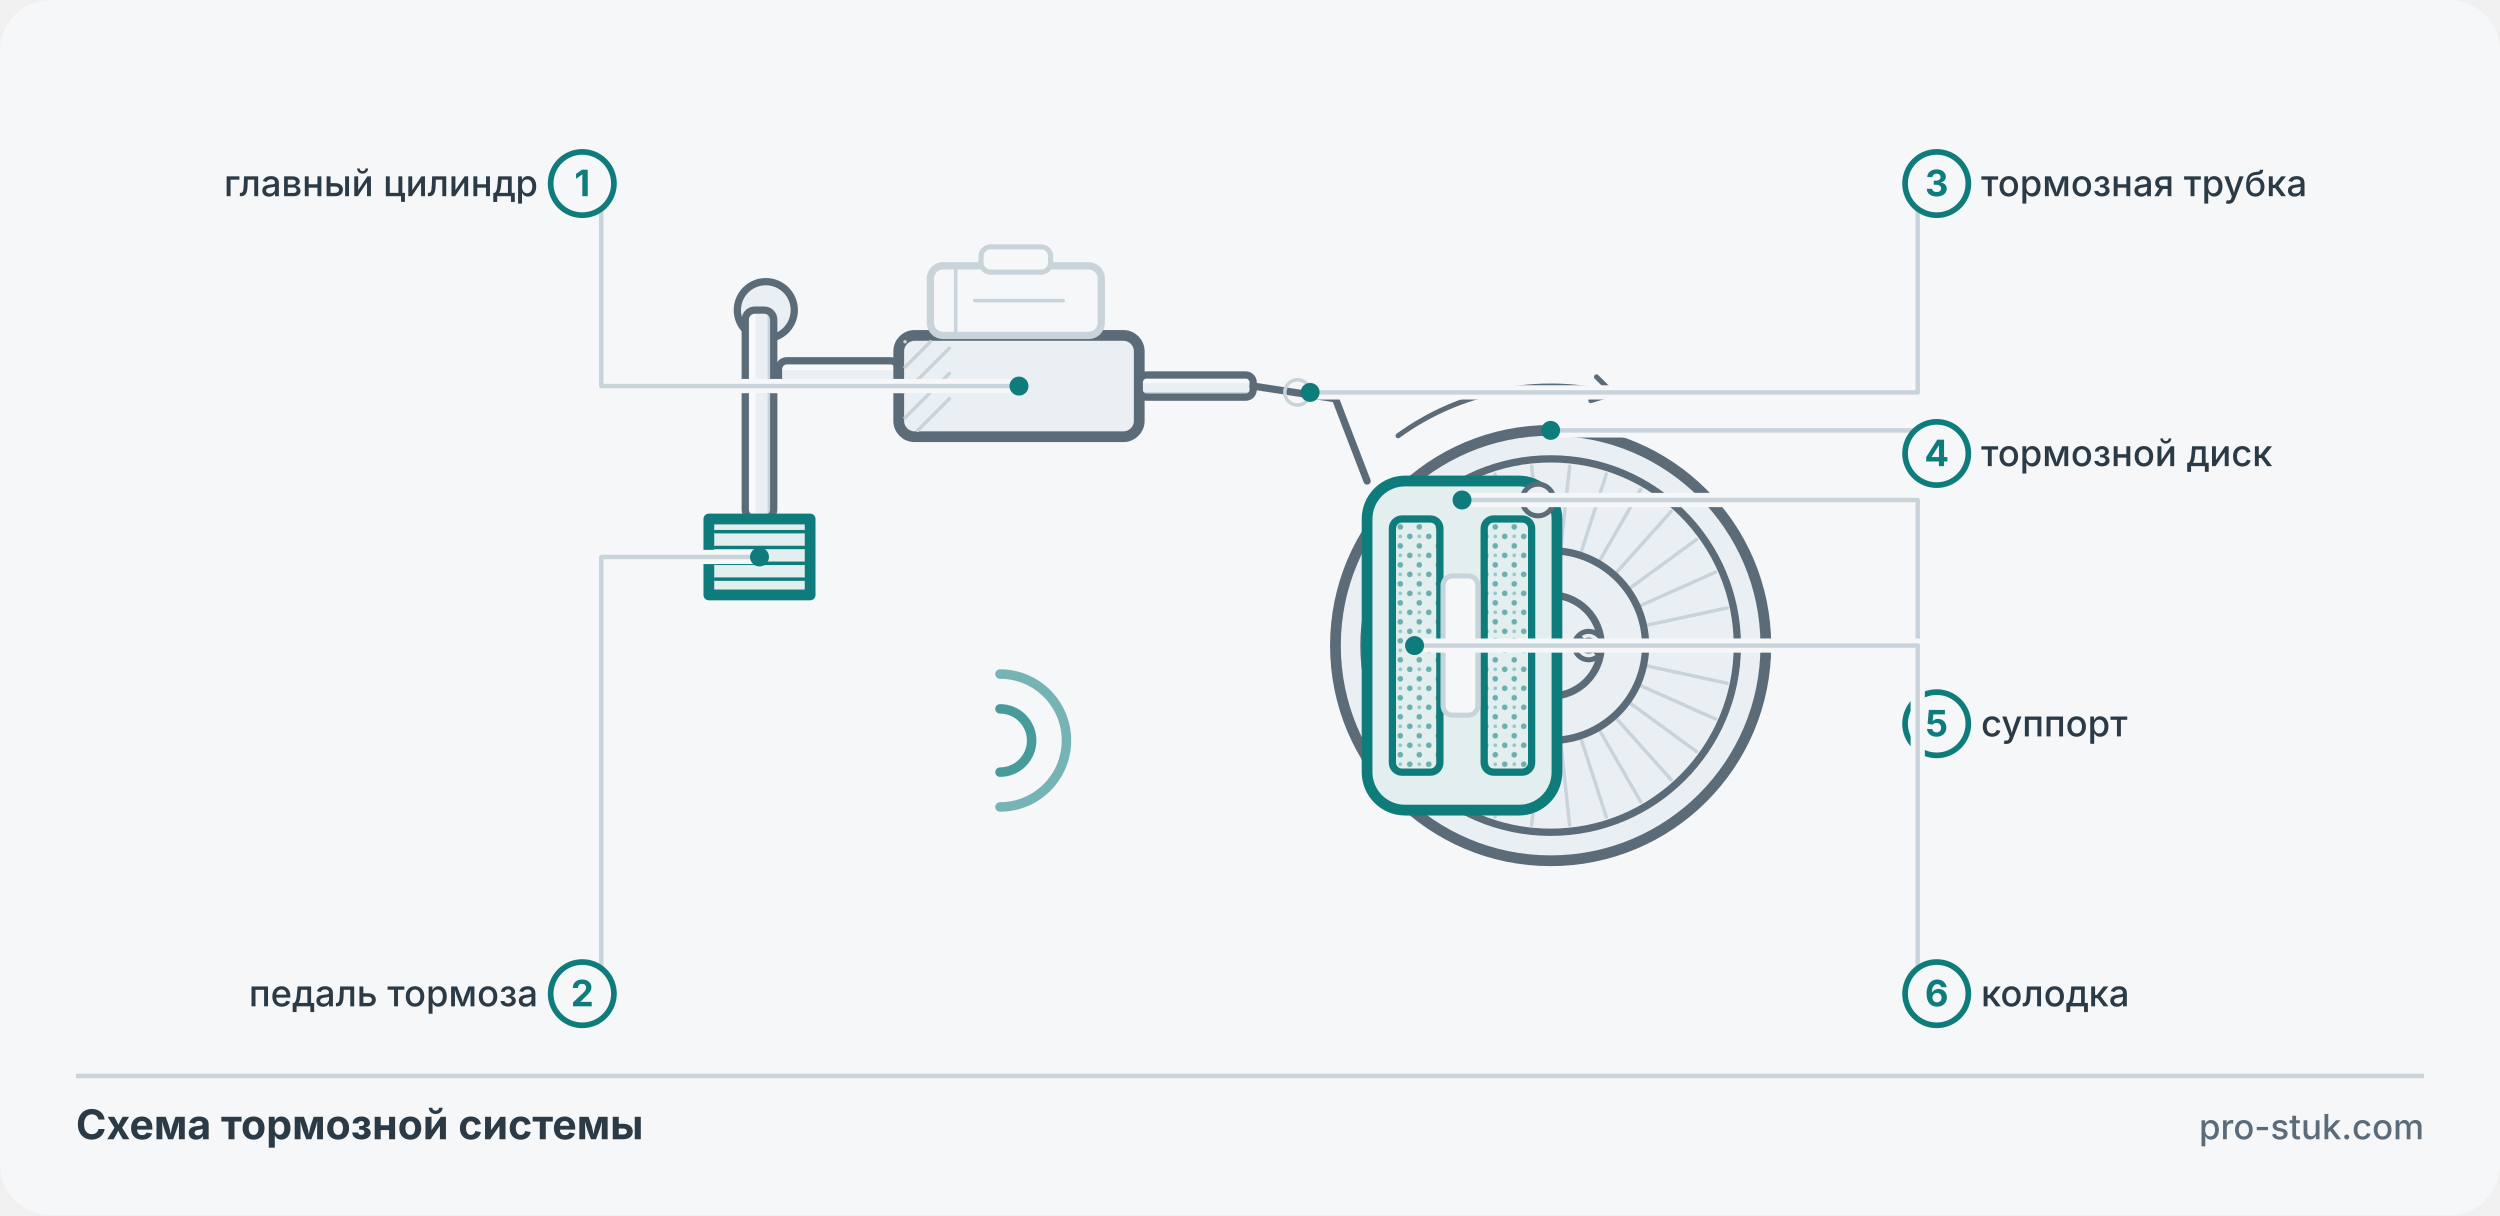
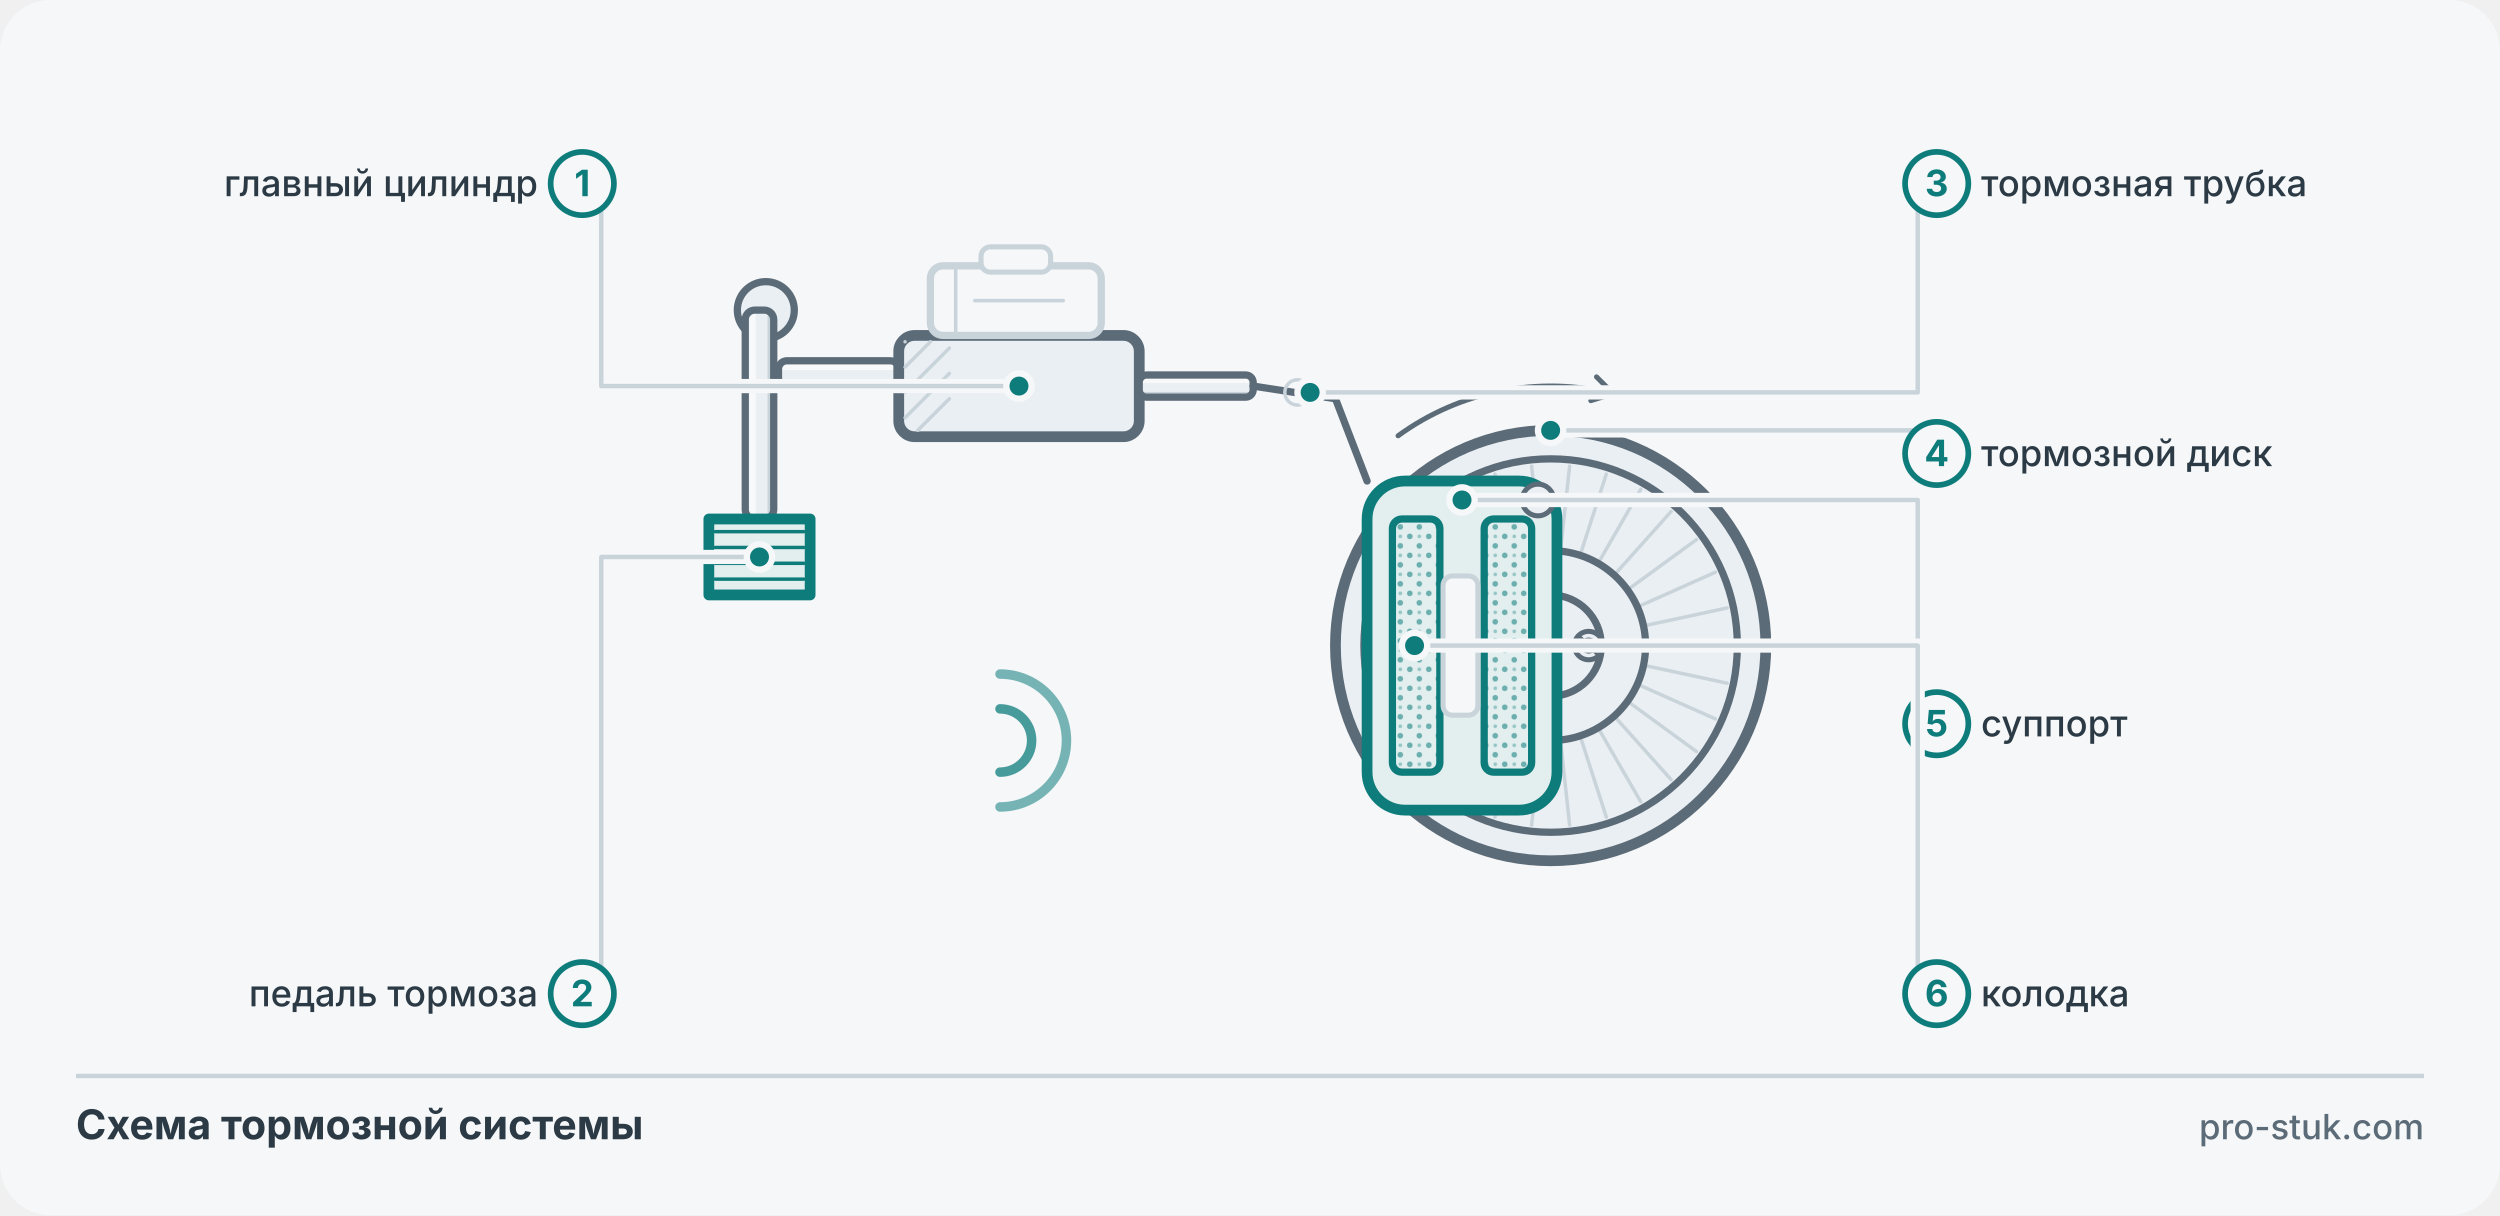
<svg xmlns="http://www.w3.org/2000/svg" viewBox="0 0 790 384" role="img" aria-label="Схема тормозной системы">
  <defs>
    <pattern id="mRub" width="7" height="7" patternUnits="userSpaceOnUse">
      <path d="M0 7 L7 0 M-1 1 L1 -1 M6 8 L8 6" stroke="#C9D3DA" stroke-width="1" />
      <path d="M0 0 L7 7 M-1 6 L1 8 M6 -1 L8 1" stroke="#C9D3DA" stroke-width="1" />
    </pattern>
    <pattern id="mCer" width="8" height="8" patternUnits="userSpaceOnUse">
      <circle cx="2" cy="2" r="1.2" fill="#C9D3DA" />
      <circle cx="6" cy="6" r="1.2" fill="#C9D3DA" />
    </pattern>
    <pattern id="mFric" width="6" height="6" patternUnits="userSpaceOnUse">
      <circle cx="1.5" cy="1.5" r="0.9" fill="#0E7C7B" opacity="0.55" />
      <circle cx="4.5" cy="4.5" r="0.9" fill="#0E7C7B" opacity="0.55" />
      <circle cx="4.5" cy="1.5" r="0.6" fill="#0E7C7B" opacity="0.35" />
    </pattern>
    <pattern id="mMet" width="6" height="6" patternUnits="userSpaceOnUse" patternTransform="rotate(45)">
      <path d="M0 0 V6" stroke="#C9D3DA" stroke-width="1" />
    </pattern>
  </defs>
  <rect width="790" height="384" rx="16" fill="#F5F7F9" />
  <g id="hl" />
  <g transform="translate(198,66)">
    <g fill="none" stroke-linecap="round" stroke-linejoin="round">
      <circle cx="44.0" cy="32.0" r="9.0" stroke="#5C6B78" stroke-width="2.3" fill="#EAEFF3" />
      <rect x="37.5" y="32.0" width="9.0" height="66.0" rx="3" stroke="none" stroke-width="0" fill="#EAEFF3" />
      <rect x="38.8" y="32.0" width="2.0" height="66.0" fill="#FFFFFF" opacity="0.65" />
      <path d="M 45.1 32.0 L 45.1 98.0" stroke="#C9D3DA" stroke-width="1.1" />
      <rect x="37.5" y="32.0" width="9.0" height="66.0" rx="3" stroke="#5C6B78" stroke-width="2.3" fill="none" />
      <path d="M 26.0 98.0 L 58.0 98.0 L 58.0 122.0 L 26.0 122.0 Z" stroke="#0E7C7B" stroke-width="3.4" fill="#E3EFEF" />
      <path d="M 28.0 102.0 L 56.0 102.0" stroke="#0E7C7B" stroke-width="1.1" />
      <path d="M 28.0 107.0 L 56.0 107.0" stroke="#0E7C7B" stroke-width="1.1" />
      <path d="M 28.0 112.0 L 56.0 112.0" stroke="#0E7C7B" stroke-width="1.1" />
      <path d="M 28.0 117.0 L 56.0 117.0" stroke="#0E7C7B" stroke-width="1.1" />
      <rect x="48.0" y="48.0" width="38.0" height="8.0" rx="2.667" stroke="none" stroke-width="0" fill="#EAEFF3" />
      <rect x="48.0" y="49.1" width="38.0" height="1.8" fill="#FFFFFF" opacity="0.65" />
      <path d="M 48.0 54.7 L 86.0 54.7" stroke="#C9D3DA" stroke-width="1.1" />
      <rect x="48.0" y="48.0" width="38.0" height="8.0" rx="2.667" stroke="#5C6B78" stroke-width="2.3" fill="none" />
      <rect x="86.0" y="40.0" width="76.0" height="32.0" rx="5" stroke="#5C6B78" stroke-width="3.4" fill="#EAEFF3" />
      <path d="M 88.0 42.0 L 88.0 42.0" stroke="#C9D3DA" stroke-width="1.1" />
      <path d="M 96.0 42.0 L 88.0 50.0" stroke="#C9D3DA" stroke-width="1.1" />
      <path d="M 102.0 44.0 L 88.0 58.0" stroke="#C9D3DA" stroke-width="1.1" />
      <path d="M 102.0 52.0 L 88.0 66.0" stroke="#C9D3DA" stroke-width="1.1" />
      <path d="M 102.0 60.0 L 92.0 70.0" stroke="#C9D3DA" stroke-width="1.1" />
      <rect x="96.0" y="18.0" width="54.0" height="22.0" rx="4" stroke="#C9D3DA" stroke-width="2.3" fill="#F5F7F9" />
      <path d="M 104.0 18.0 L 104.0 40.0" stroke="#C9D3DA" stroke-width="1.1" />
      <rect x="112.0" y="12.0" width="22.0" height="8.0" rx="3" stroke="#C9D3DA" stroke-width="1.6" fill="#F5F7F9" />
      <path d="M 110.0 29.0 L 138.0 29.0" stroke="#C9D3DA" stroke-width="1.1" />
      <rect x="162.0" y="52.5" width="36.0" height="7.0" rx="2.333" stroke="none" stroke-width="0" fill="#EAEFF3" />
      <rect x="162.0" y="53.5" width="36.0" height="1.5" fill="#FFFFFF" opacity="0.65" />
      <path d="M 162.0 58.4 L 198.0 58.4" stroke="#C9D3DA" stroke-width="1.1" />
      <rect x="162.0" y="52.5" width="36.0" height="7.0" rx="2.333" stroke="#5C6B78" stroke-width="2.3" fill="none" />
      <path d="M 198.0 56.0 L 224.0 60.0 L 234.0 86.0" stroke="#5C6B78" stroke-width="2.3" fill="none" />
      <circle cx="212.0" cy="58.0" r="4.0" stroke="#C9D3DA" stroke-width="1.1" fill="none" />
      <circle cx="292.0" cy="138.0" r="68.0" stroke="#5C6B78" stroke-width="3.4" fill="#EAEFF3" />
      <circle cx="292.0" cy="138.0" r="59.0" stroke="#5C6B78" stroke-width="2.3" fill="none" />
      <path d="M 322.0 138.0 L 349.0 138.0" stroke="#C9D3DA" stroke-width="1.1" />
      <path d="M 321.3 144.2 L 347.8 149.9" stroke="#C9D3DA" stroke-width="1.1" />
      <path d="M 319.4 150.2 L 344.1 161.2" stroke="#C9D3DA" stroke-width="1.1" />
      <path d="M 316.3 155.6 L 338.1 171.5" stroke="#C9D3DA" stroke-width="1.1" />
      <path d="M 312.1 160.3 L 330.1 180.4" stroke="#C9D3DA" stroke-width="1.1" />
      <path d="M 307.0 164.0 L 320.5 187.4" stroke="#C9D3DA" stroke-width="1.1" />
      <path d="M 301.3 166.5 L 309.6 192.2" stroke="#C9D3DA" stroke-width="1.1" />
      <path d="M 295.1 167.8 L 298.0 194.7" stroke="#C9D3DA" stroke-width="1.1" />
      <path d="M 288.9 167.8 L 286.0 194.7" stroke="#C9D3DA" stroke-width="1.1" />
      <path d="M 282.7 166.5 L 274.4 192.2" stroke="#C9D3DA" stroke-width="1.1" />
      <path d="M 277.0 164.0 L 263.5 187.4" stroke="#C9D3DA" stroke-width="1.1" />
      <path d="M 271.9 160.3 L 253.9 180.4" stroke="#C9D3DA" stroke-width="1.1" />
      <path d="M 267.7 155.6 L 245.9 171.5" stroke="#C9D3DA" stroke-width="1.1" />
      <path d="M 264.6 150.2 L 239.9 161.2" stroke="#C9D3DA" stroke-width="1.1" />
      <path d="M 262.7 144.2 L 236.2 149.9" stroke="#C9D3DA" stroke-width="1.1" />
      <path d="M 262.0 138.0 L 235.0 138.0" stroke="#C9D3DA" stroke-width="1.1" />
      <path d="M 262.7 131.8 L 236.2 126.1" stroke="#C9D3DA" stroke-width="1.1" />
      <path d="M 264.6 125.8 L 239.9 114.8" stroke="#C9D3DA" stroke-width="1.1" />
      <path d="M 267.7 120.4 L 245.9 104.5" stroke="#C9D3DA" stroke-width="1.1" />
      <path d="M 271.9 115.7 L 253.9 95.6" stroke="#C9D3DA" stroke-width="1.1" />
      <path d="M 277.0 112.0 L 263.5 88.6" stroke="#C9D3DA" stroke-width="1.1" />
      <path d="M 282.7 109.5 L 274.4 83.8" stroke="#C9D3DA" stroke-width="1.1" />
      <path d="M 288.9 108.2 L 286.0 81.3" stroke="#C9D3DA" stroke-width="1.1" />
      <path d="M 295.1 108.2 L 298.0 81.3" stroke="#C9D3DA" stroke-width="1.1" />
      <path d="M 301.3 109.5 L 309.6 83.8" stroke="#C9D3DA" stroke-width="1.1" />
      <path d="M 307.0 112.0 L 320.5 88.6" stroke="#C9D3DA" stroke-width="1.1" />
      <path d="M 312.1 115.7 L 330.1 95.6" stroke="#C9D3DA" stroke-width="1.1" />
      <path d="M 316.3 120.4 L 338.1 104.5" stroke="#C9D3DA" stroke-width="1.1" />
      <path d="M 319.4 125.8 L 344.1 114.8" stroke="#C9D3DA" stroke-width="1.1" />
      <path d="M 321.3 131.8 L 347.8 126.1" stroke="#C9D3DA" stroke-width="1.1" />
      <circle cx="292.0" cy="138.0" r="30.0" stroke="#5C6B78" stroke-width="2.3" fill="none" />
      <circle cx="292.0" cy="138.0" r="16.0" stroke="#5C6B78" stroke-width="2.3" fill="#EAEFF3" />
      <circle cx="304.0" cy="138.0" r="4.5" stroke="#5C6B78" stroke-width="1.6" fill="#EAEFF3" />
      <path d="M 301.5 135.5 L 306.5 140.5" stroke="#5C6B78" stroke-width="1.1" />
      <circle cx="304.0" cy="138.0" r="2.0" stroke="#5C6B78" stroke-width="1.1" fill="none" />
      <circle cx="286.0" cy="148.4" r="4.5" stroke="#5C6B78" stroke-width="1.6" fill="#EAEFF3" />
      <path d="M 283.5 145.9 L 288.5 150.9" stroke="#5C6B78" stroke-width="1.1" />
      <circle cx="286.0" cy="148.4" r="2.0" stroke="#5C6B78" stroke-width="1.1" fill="none" />
      <circle cx="286.0" cy="127.6" r="4.5" stroke="#5C6B78" stroke-width="1.6" fill="#EAEFF3" />
      <path d="M 283.5 125.1 L 288.5 130.1" stroke="#5C6B78" stroke-width="1.1" />
      <circle cx="286.0" cy="127.6" r="2.0" stroke="#5C6B78" stroke-width="1.1" fill="none" />
      <rect x="234.0" y="86.0" width="60.0" height="104.0" rx="12" stroke="#0E7C7B" stroke-width="3.4" fill="#E3EFEF" />
      <rect x="242.0" y="98.0" width="15.0" height="80.0" rx="3" stroke="#0E7C7B" stroke-width="2.3" fill="#E3EFEF" />
      <rect x="242.0" y="98.0" width="15.0" height="80.0" rx="3" stroke="none" stroke-width="0" fill="url(#mFric)" />
      <rect x="271.0" y="98.0" width="15.0" height="80.0" rx="3" stroke="#0E7C7B" stroke-width="2.3" fill="#E3EFEF" />
      <rect x="271.0" y="98.0" width="15.0" height="80.0" rx="3" stroke="none" stroke-width="0" fill="url(#mFric)" />
      <rect x="258.0" y="116.0" width="11.0" height="44.0" rx="3" stroke="#C9D3DA" stroke-width="1.6" fill="#F5F7F9" />
      <circle cx="288.0" cy="92.0" r="5.0" stroke="#5C6B78" stroke-width="1.6" fill="#EAEFF3" />
      <path d="M 243.8 71.7 A 82.0 82.0 0 0 1 311.8 58.4" stroke="#5C6B78" stroke-width="1.6" fill="none" />
      <path d="M 304.7 60.6 L 311.8 58.4 L 306.5 53.1" stroke="#5C6B78" stroke-width="1.6" fill="none" />
      <path d="M 118 158 A 10 10 0 0 1 118 178" stroke="#0E7C7B" stroke-width="3" opacity="0.75" />
      <path d="M 118 147 A 21 21 0 0 1 118 189" stroke="#0E7C7B" stroke-width="3" opacity="0.55" />
    </g>
  </g>
  <g fill="none" stroke-linecap="round" stroke-linejoin="round">
    <path d="M 184.0 58.0 L 190.0 58.0 L 190.0 122.0 L 322.0 122.0" stroke="#F5F7F9" stroke-width="4.5" fill="none" />
    <path d="M 184.0 58.0 L 190.0 58.0 L 190.0 122.0 L 322.0 122.0" stroke="#C9D3DA" stroke-width="1.4" fill="none" />
+     <circle cx="322.0" cy="122.0" r="5" fill="#F5F7F9" />
    <circle cx="322.0" cy="122.0" r="3" fill="#0E7C7B" />
    <circle cx="184" cy="58.0" r="10" fill="#F5F7F9" stroke="#0E7C7B" stroke-width="1.8" />
    <text x="184.0" y="62.0" font-family="Manrope, Inter, system-ui, -apple-system, Segoe UI, sans-serif" font-size="11.5" font-weight="700" fill="#0E7C7B" text-anchor="middle">1</text>
    <text x="170.0" y="62.0" font-family="Manrope, Inter, system-ui, -apple-system, Segoe UI, sans-serif" font-size="11.5" font-weight="500" fill="#2B3A44" text-anchor="end">главный цилиндр</text>
    <path d="M 184.0 314.0 L 190.0 314.0 L 190.0 176.0 L 240.0 176.0" stroke="#F5F7F9" stroke-width="4.5" fill="none" />
    <path d="M 184.0 314.0 L 190.0 314.0 L 190.0 176.0 L 240.0 176.0" stroke="#C9D3DA" stroke-width="1.4" fill="none" />
+     <circle cx="240.0" cy="176.0" r="5" fill="#F5F7F9" />
    <circle cx="240.0" cy="176.0" r="3" fill="#0E7C7B" />
    <circle cx="184" cy="314.0" r="10" fill="#F5F7F9" stroke="#0E7C7B" stroke-width="1.8" />
    <text x="184.0" y="318.0" font-family="Manrope, Inter, system-ui, -apple-system, Segoe UI, sans-serif" font-size="11.5" font-weight="700" fill="#0E7C7B" text-anchor="middle">2</text>
    <text x="170.0" y="318.0" font-family="Manrope, Inter, system-ui, -apple-system, Segoe UI, sans-serif" font-size="11.5" font-weight="500" fill="#2B3A44" text-anchor="end">педаль тормоза</text>
    <path d="M 612.0 58.0 L 606.0 58.0 L 606.0 124.0 L 414.0 124.0" stroke="#F5F7F9" stroke-width="4.5" fill="none" />
    <path d="M 612.0 58.0 L 606.0 58.0 L 606.0 124.0 L 414.0 124.0" stroke="#C9D3DA" stroke-width="1.4" fill="none" />
+     <circle cx="414.0" cy="124.0" r="5" fill="#F5F7F9" />
    <circle cx="414.0" cy="124.0" r="3" fill="#0E7C7B" />
    <circle cx="612" cy="58.0" r="10" fill="#F5F7F9" stroke="#0E7C7B" stroke-width="1.8" />
    <text x="612.0" y="62.0" font-family="Manrope, Inter, system-ui, -apple-system, Segoe UI, sans-serif" font-size="11.5" font-weight="700" fill="#0E7C7B" text-anchor="middle">3</text>
    <text x="626.0" y="62.0" font-family="Manrope, Inter, system-ui, -apple-system, Segoe UI, sans-serif" font-size="11.5" font-weight="500" fill="#2B3A44" text-anchor="start">тормозная трубка</text>
    <path d="M 612.0 143.3 L 606.0 143.3 L 606.0 136.0 L 490.0 136.0" stroke="#F5F7F9" stroke-width="4.5" fill="none" />
    <path d="M 612.0 143.3 L 606.0 143.3 L 606.0 136.0 L 490.0 136.0" stroke="#C9D3DA" stroke-width="1.4" fill="none" />
+     <circle cx="490.0" cy="136.0" r="5" fill="#F5F7F9" />
    <circle cx="490.0" cy="136.0" r="3" fill="#0E7C7B" />
    <circle cx="612" cy="143.3" r="10" fill="#F5F7F9" stroke="#0E7C7B" stroke-width="1.8" />
    <text x="612.0" y="147.3" font-family="Manrope, Inter, system-ui, -apple-system, Segoe UI, sans-serif" font-size="11.5" font-weight="700" fill="#0E7C7B" text-anchor="middle">4</text>
    <text x="626.0" y="147.3" font-family="Manrope, Inter, system-ui, -apple-system, Segoe UI, sans-serif" font-size="11.5" font-weight="500" fill="#2B3A44" text-anchor="start">тормозной диск</text>
    <path d="M 612.0 228.7 L 606.0 228.7 L 606.0 158.0 L 462.0 158.0" stroke="#F5F7F9" stroke-width="4.5" fill="none" />
    <path d="M 612.0 228.7 L 606.0 228.7 L 606.0 158.0 L 462.0 158.0" stroke="#C9D3DA" stroke-width="1.4" fill="none" />
+     <circle cx="462.0" cy="158.0" r="5" fill="#F5F7F9" />
    <circle cx="462.0" cy="158.0" r="3" fill="#0E7C7B" />
    <circle cx="612" cy="228.7" r="10" fill="#F5F7F9" stroke="#0E7C7B" stroke-width="1.8" />
    <text x="612.0" y="232.7" font-family="Manrope, Inter, system-ui, -apple-system, Segoe UI, sans-serif" font-size="11.5" font-weight="700" fill="#0E7C7B" text-anchor="middle">5</text>
    <text x="626.0" y="232.7" font-family="Manrope, Inter, system-ui, -apple-system, Segoe UI, sans-serif" font-size="11.5" font-weight="500" fill="#2B3A44" text-anchor="start">суппорт</text>
    <path d="M 612.0 314.0 L 606.0 314.0 L 606.0 204.0 L 447.0 204.0" stroke="#F5F7F9" stroke-width="4.5" fill="none" />
    <path d="M 612.0 314.0 L 606.0 314.0 L 606.0 204.0 L 447.0 204.0" stroke="#C9D3DA" stroke-width="1.4" fill="none" />
+     <circle cx="447.0" cy="204.0" r="5" fill="#F5F7F9" />
    <circle cx="447.0" cy="204.0" r="3" fill="#0E7C7B" />
    <circle cx="612" cy="314.0" r="10" fill="#F5F7F9" stroke="#0E7C7B" stroke-width="1.8" />
    <text x="612.0" y="318.0" font-family="Manrope, Inter, system-ui, -apple-system, Segoe UI, sans-serif" font-size="11.5" font-weight="700" fill="#0E7C7B" text-anchor="middle">6</text>
    <text x="626.0" y="318.0" font-family="Manrope, Inter, system-ui, -apple-system, Segoe UI, sans-serif" font-size="11.5" font-weight="500" fill="#2B3A44" text-anchor="start">колодка</text>
  </g>
  <path d="M 24 340 L 766 340" stroke="#C9D3DA" stroke-width="1.4" fill="none" />
  <text x="24.0" y="360.0" font-family="Manrope, Inter, system-ui, -apple-system, Segoe UI, sans-serif" font-size="13" font-weight="700" fill="#2B3A44" text-anchor="start">Схема тормозной системы</text>
  <text x="766.0" y="360.0" font-family="Manrope, Inter, system-ui, -apple-system, Segoe UI, sans-serif" font-size="11" font-weight="500" fill="#5C6B78" text-anchor="end">pro-stuk.com</text>
</svg>
